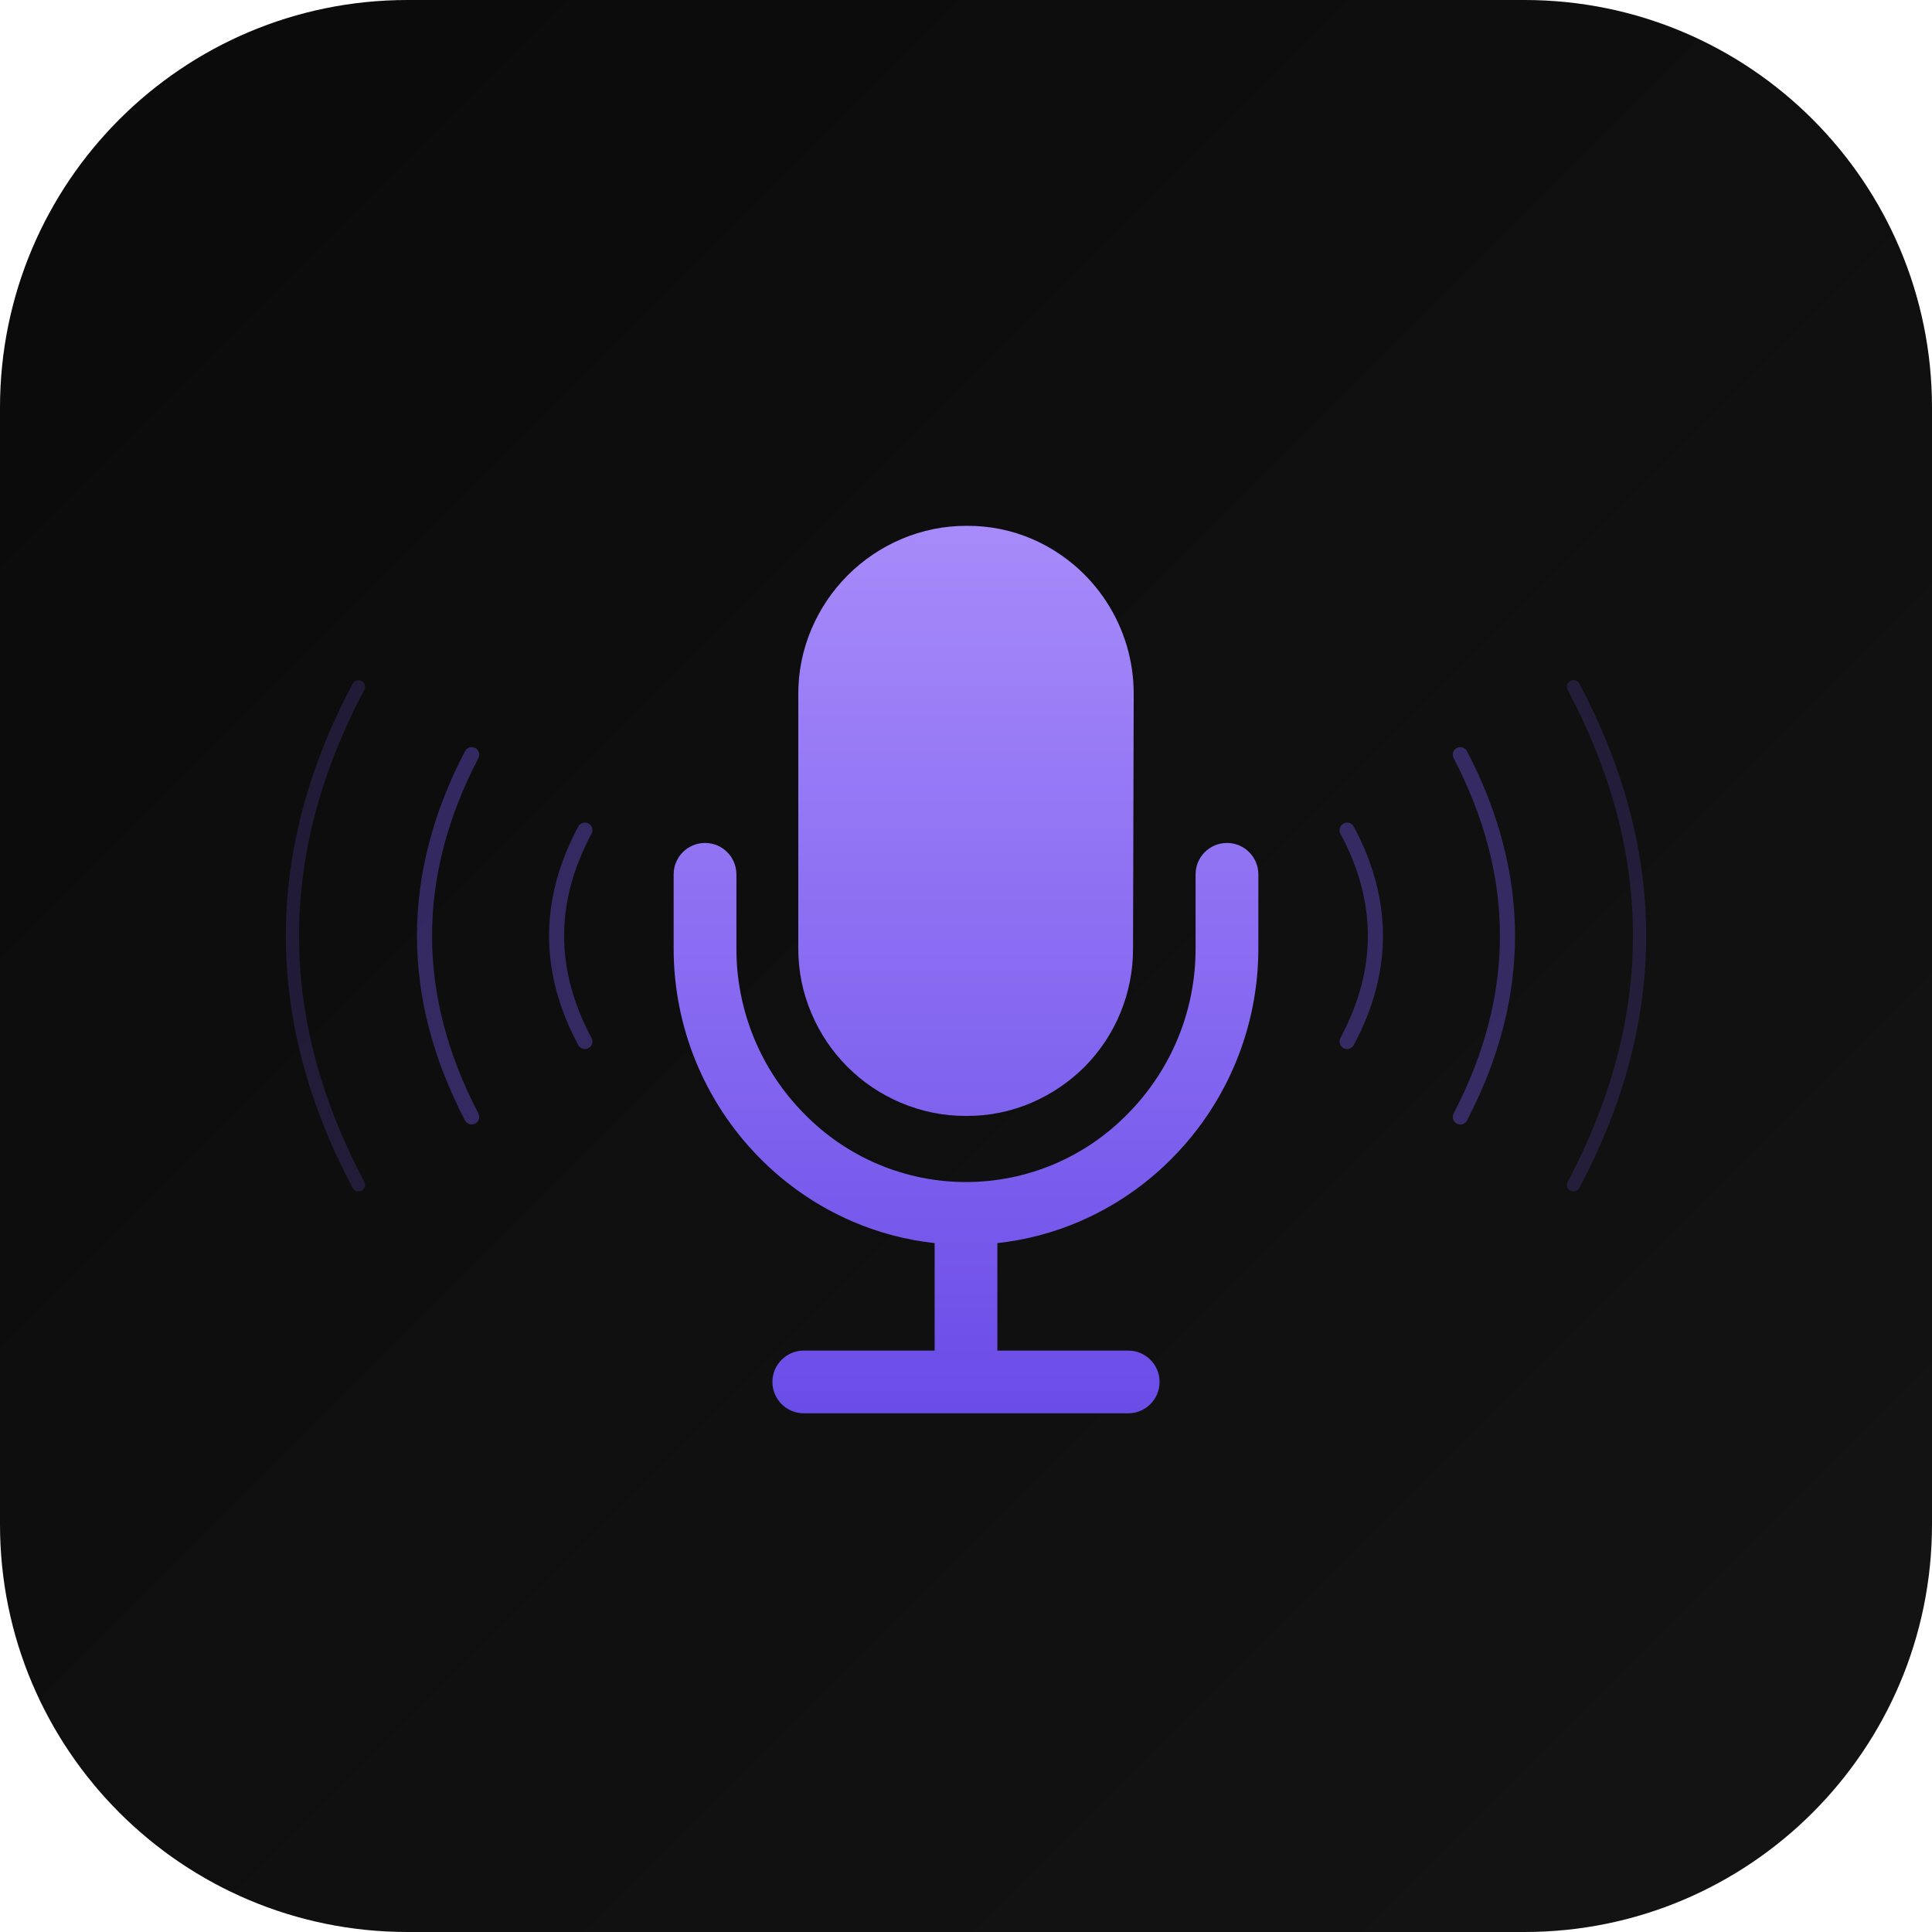
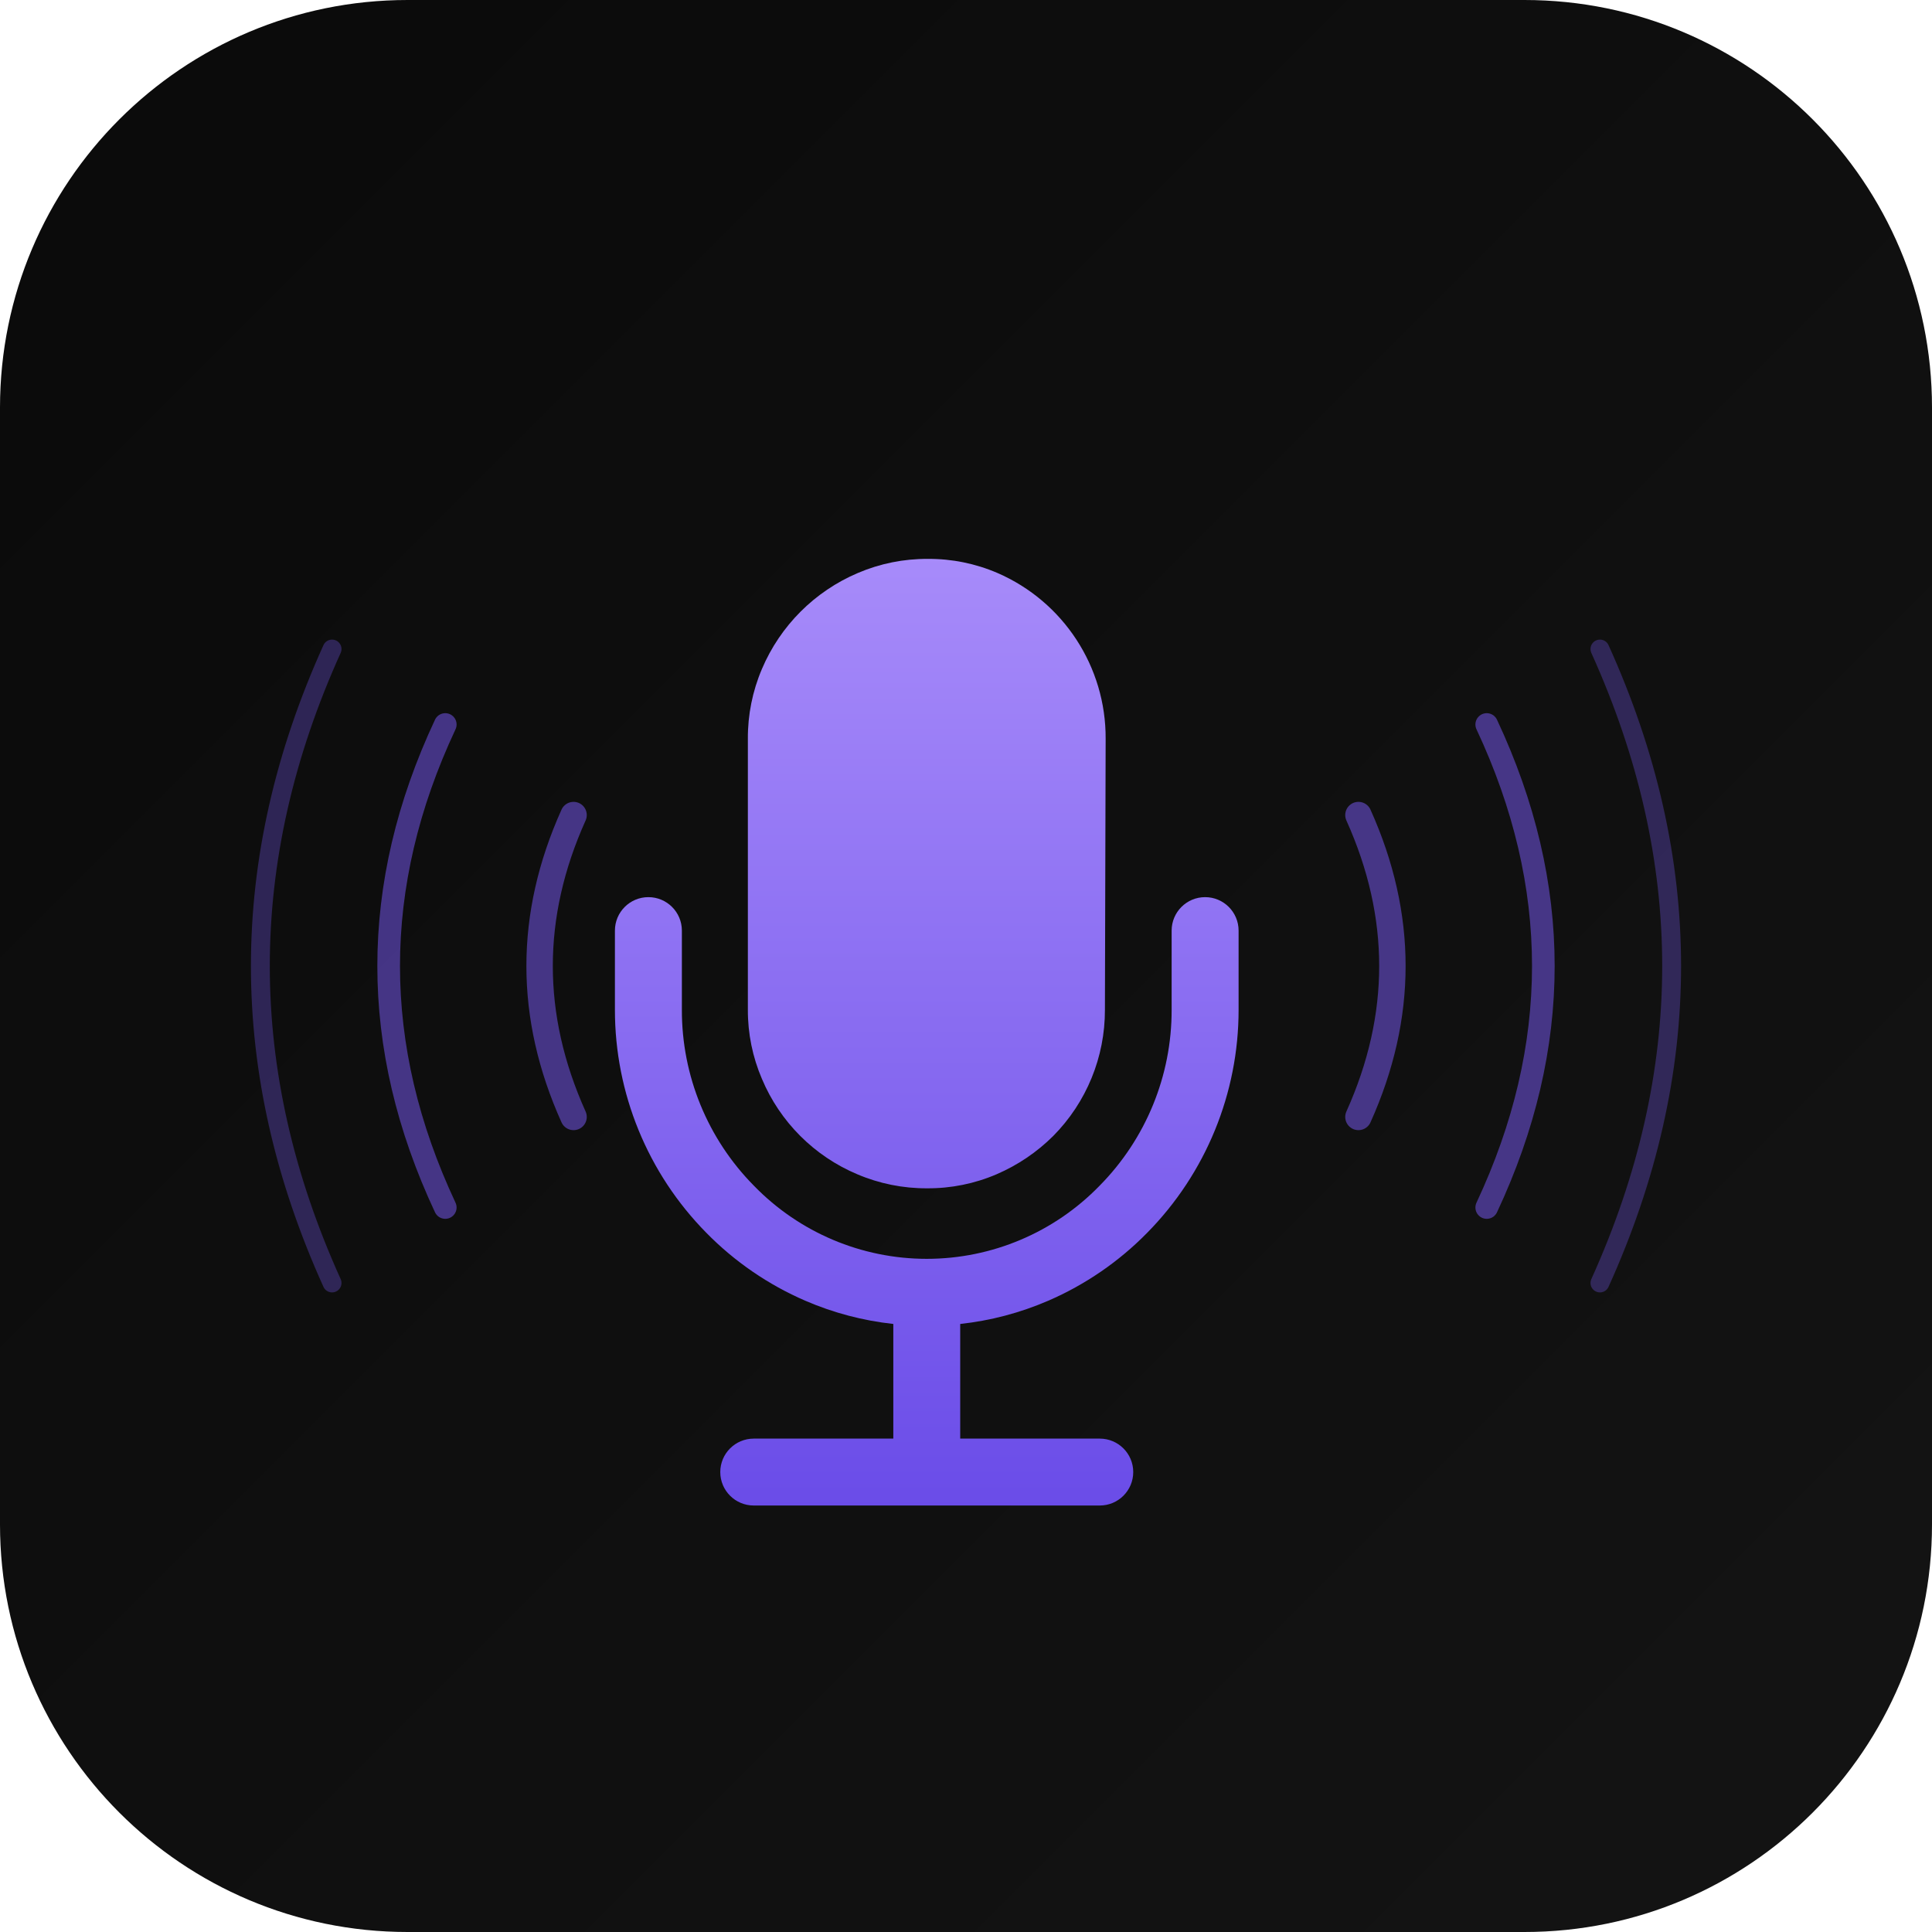
<svg xmlns="http://www.w3.org/2000/svg" viewBox="0 0 512 512" width="512" height="512">
  <defs>
    <linearGradient id="bg" x1="0" y1="0" x2="1" y2="1">
      <stop offset="0%" stop-color="#0a0a0a" />
      <stop offset="100%" stop-color="#141414" />
    </linearGradient>
    <linearGradient id="mic" x1="0.5" y1="0" x2="0.5" y2="1">
      <stop offset="0%" stop-color="#a78bfa" />
      <stop offset="100%" stop-color="#6a4ce8" />
    </linearGradient>
  </defs>
  <rect width="512" height="512" rx="108" fill="url(#bg)" />
-   <g transform="translate(256, 248) scale(15)">
-     <path d="M11.665 7.915v1.31a5.257 5.257 0 0 1-1.514 3.694 5.174 5.174 0 0 1-1.641 1.126 5.04 5.04 0 0 1-1.456.384v1.899h2.312a.554.554 0 0 1 0 1.108H3.634a.554.554 0 0 1 0-1.108h2.312v-1.899a5.045 5.045 0 0 1-1.456-.384 5.174 5.174 0 0 1-1.641-1.126 5.257 5.257 0 0 1-1.514-3.695v-1.31a.554.554 0 1 1 1.109 0v1.31a4.131 4.131 0 0 0 1.195 2.917 3.989 3.989 0 0 0 5.722 0 4.133 4.133 0 0 0 1.195-2.917v-1.31a.554.554 0 1 1 1.109 0zM3.77 10.37a2.875 2.875 0 0 1-.233-1.146V4.738A2.905 2.905 0 0 1 3.77 3.58a3 3 0 0 1 1.59-1.59 2.902 2.902 0 0 1 1.158-.233 2.865 2.865 0 0 1 1.152.233 2.977 2.977 0 0 1 1.793 2.748l-.012 4.487a2.958 2.958 0 0 1-.856 2.09 3.025 3.025 0 0 1-.937.634 2.865 2.865 0 0 1-1.152.233 2.905 2.905 0 0 1-1.158-.233A2.957 2.957 0 0 1 3.77 10.37z" fill="url(#mic)" transform="translate(-6.5, -9)" />
+   <g transform="translate(256, 256) scale(16)">
+     <path d="M11.665 7.915v1.31a5.257 5.257 0 0 1-1.514 3.694 5.174 5.174 0 0 1-1.641 1.126 5.04 5.04 0 0 1-1.456.384v1.899h2.312a.554.554 0 0 1 0 1.108H3.634a.554.554 0 0 1 0-1.108h2.312v-1.899a5.045 5.045 0 0 1-1.456-.384 5.174 5.174 0 0 1-1.641-1.126 5.257 5.257 0 0 1-1.514-3.695v-1.31a.554.554 0 1 1 1.109 0v1.31a4.131 4.131 0 0 0 1.195 2.917 3.989 3.989 0 0 0 5.722 0 4.133 4.133 0 0 0 1.195-2.917v-1.31a.554.554 0 1 1 1.109 0zM3.77 10.37a2.875 2.875 0 0 1-.233-1.146V4.738A2.905 2.905 0 0 1 3.77 3.58a3 3 0 0 1 1.59-1.59 2.902 2.902 0 0 1 1.158-.233 2.865 2.865 0 0 1 1.152.233 2.977 2.977 0 0 1 1.793 2.748l-.012 4.487a2.958 2.958 0 0 1-.856 2.09 3.025 3.025 0 0 1-.937.634 2.865 2.865 0 0 1-1.152.233 2.905 2.905 0 0 1-1.158-.233A2.957 2.957 0 0 1 3.77 10.37z" fill="url(#mic)" transform="translate(-7.15, -8.5)" />
  </g>
-   <g opacity="0.35">
-     <path d="M155 220 Q140 248 155 276" fill="none" stroke="#7c5cfc" stroke-width="4" stroke-linecap="round" />
-     <path d="M125 200 Q100 248 125 296" fill="none" stroke="#7c5cfc" stroke-width="4" stroke-linecap="round" />
-     <path d="M95 182 Q60 248 95 314" fill="none" stroke="#7c5cfc" stroke-width="3.5" stroke-linecap="round" opacity="0.5" />
+   <g opacity="0.5">
+     <path d="M152 216 Q134 256 152 296" fill="none" stroke="#7c5cfc" stroke-width="7" stroke-linecap="round" />
+     <path d="M118 192 Q88 256 118 320" fill="none" stroke="#7c5cfc" stroke-width="6" stroke-linecap="round" />
+     <path d="M88 172 Q50 256 88 340" fill="none" stroke="#7c5cfc" stroke-width="5" stroke-linecap="round" opacity="0.6" />
  </g>
-   <g opacity="0.35">
-     <path d="M357 220 Q372 248 357 276" fill="none" stroke="#7c5cfc" stroke-width="4" stroke-linecap="round" />
-     <path d="M387 200 Q412 248 387 296" fill="none" stroke="#7c5cfc" stroke-width="4" stroke-linecap="round" />
-     <path d="M417 182 Q452 248 417 314" fill="none" stroke="#7c5cfc" stroke-width="3.5" stroke-linecap="round" opacity="0.5" />
+   <g opacity="0.5">
+     <path d="M360 216 Q378 256 360 296" fill="none" stroke="#7c5cfc" stroke-width="7" stroke-linecap="round" />
+     <path d="M394 192 Q424 256 394 320" fill="none" stroke="#7c5cfc" stroke-width="6" stroke-linecap="round" />
+     <path d="M424 172 Q462 256 424 340" fill="none" stroke="#7c5cfc" stroke-width="5" stroke-linecap="round" opacity="0.6" />
  </g>
</svg>
